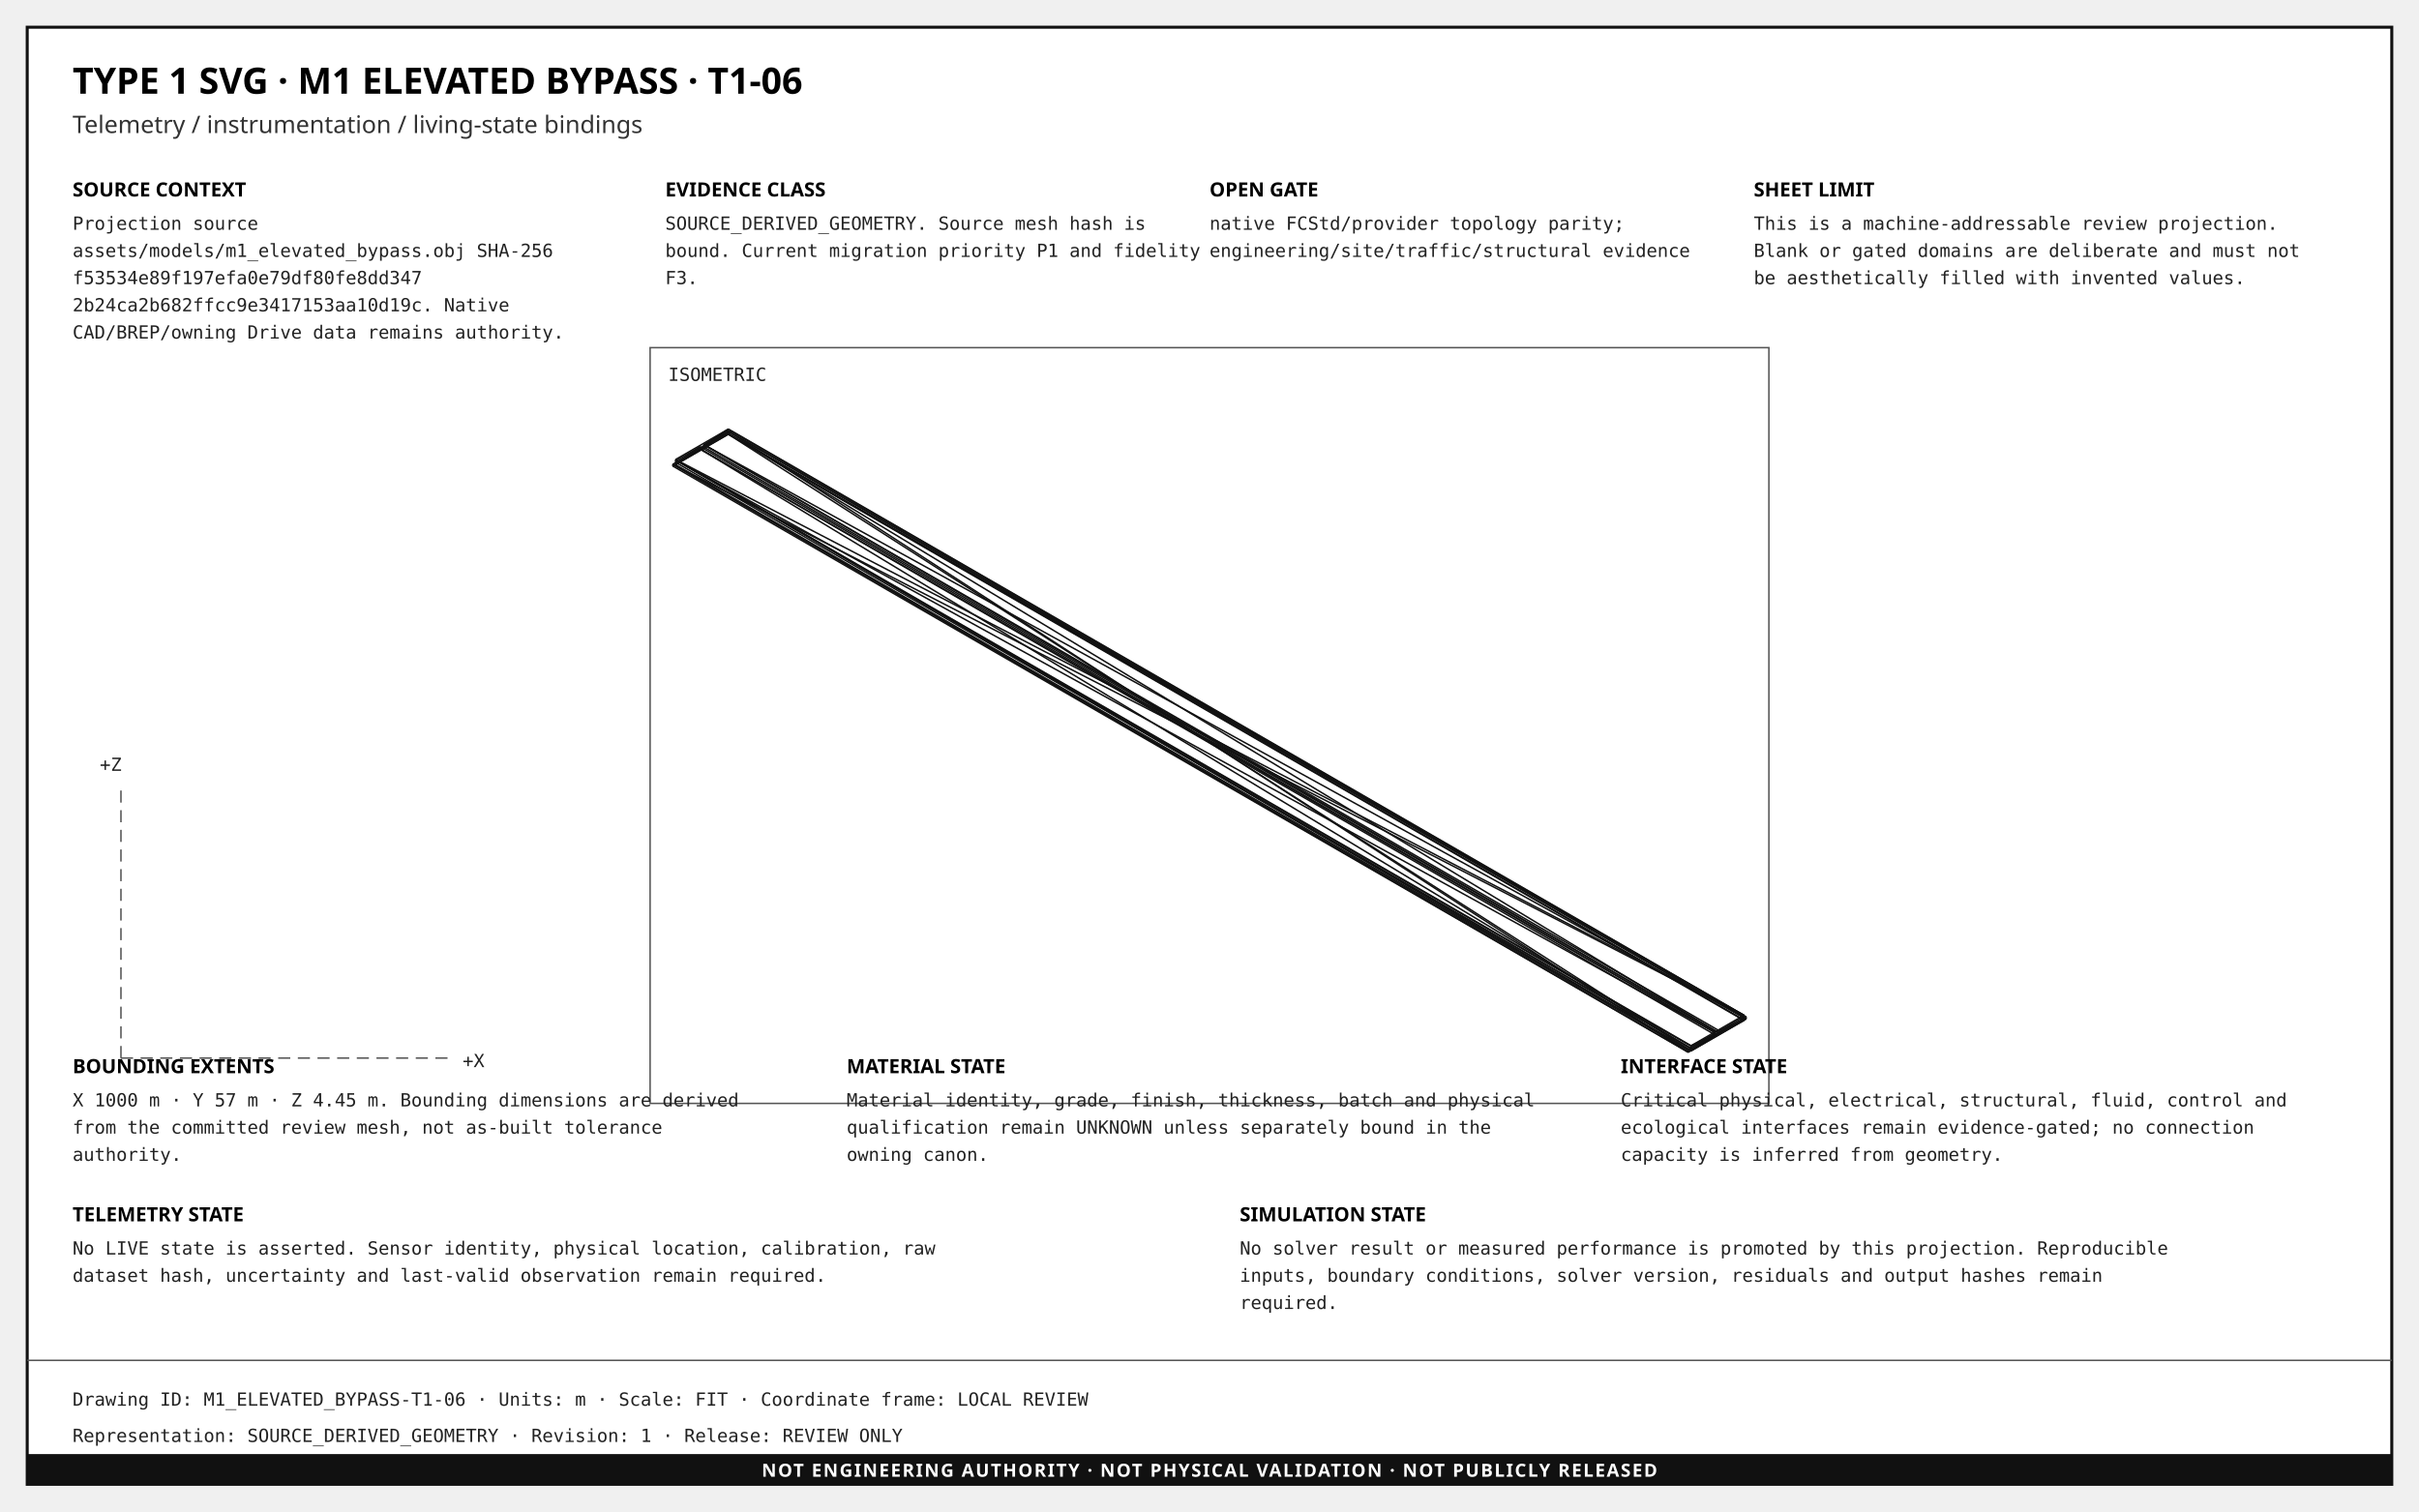
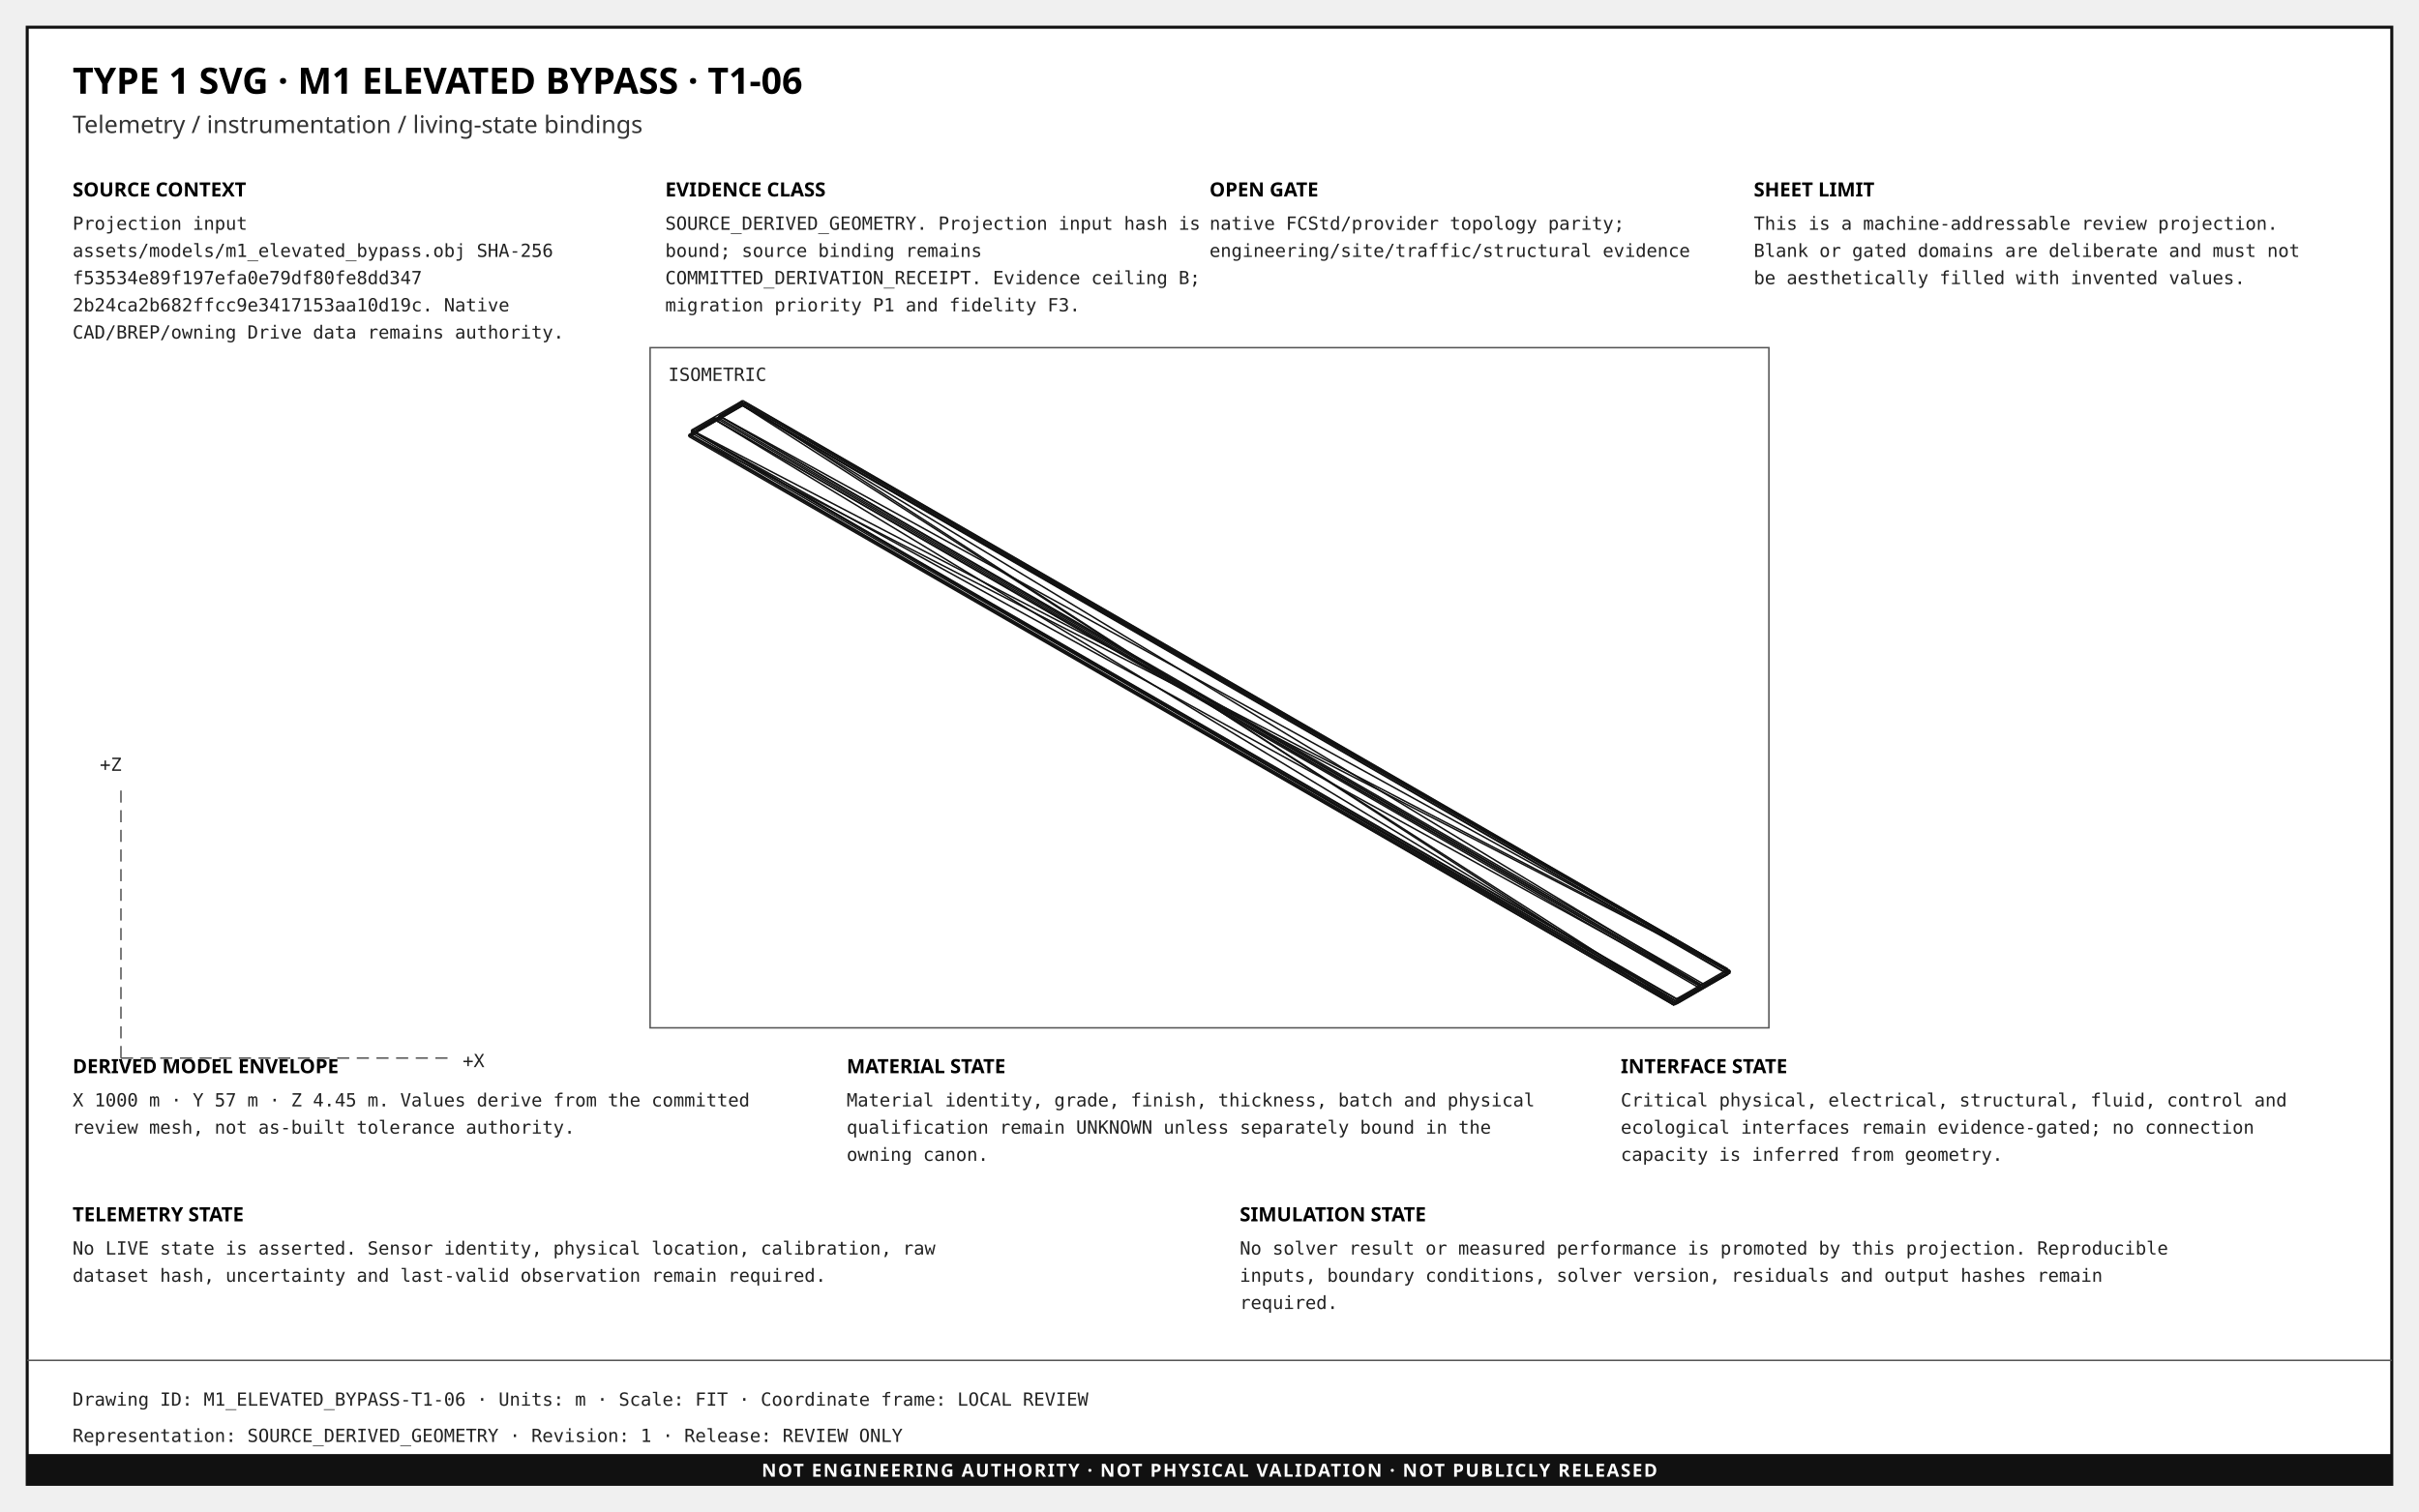
- <svg xmlns="http://www.w3.org/2000/svg" width="100%" height="auto" viewBox="0 0 1600 1000" preserveAspectRatio="xMidYMin meet" data-twin-id="m1_elevated_bypass" data-drawing-id="M1_ELEVATED_BYPASS-T1-06" data-representation-class="SOURCE_DERIVED_GEOMETRY" data-release-state="REVIEW_ONLY_NOT_PUBLICLY_RELEASED">
-   <style>.sheet{fill:#fff;stroke:#111;stroke-width:2}.border,.viewbox{fill:none;stroke:#555;stroke-width:1}.geometry{stroke:#111;stroke-width:1;fill:none;vector-effect:non-scaling-stroke}.datum{stroke:#555;stroke-width:1;stroke-dasharray:8 5}.title{font:700 24px system-ui,sans-serif}.subtitle{font:16px system-ui,sans-serif;fill:#333}.section-title{font:700 13px system-ui,sans-serif}.body,.label{font:12px ui-monospace,monospace;fill:#222}.gate{fill:#111}.gate-text{font:700 12px system-ui,sans-serif;fill:#fff;letter-spacing:1px}</style>
+ <svg xmlns="http://www.w3.org/2000/svg" width="100%" height="auto" viewBox="0 0 1600 1000" preserveAspectRatio="xMidYMin meet" role="img" aria-labelledby="M1_ELEVATED_BYPASS-T1-06-title M1_ELEVATED_BYPASS-T1-06-desc" data-twin-id="m1_elevated_bypass" data-drawing-id="M1_ELEVATED_BYPASS-T1-06" data-representation-class="SOURCE_DERIVED_GEOMETRY" data-package-kind="SOURCE_BOUNDED_REVIEW" data-evidence-ceiling="B" data-source-binding-state="COMMITTED_DERIVATION_RECEIPT" data-dimension-authority="DERIVED_MODEL_ENVELOPE_ONLY" data-type1-complete="false" data-release-eligible="false" data-release-state="REVIEW_ONLY_NOT_PUBLICLY_RELEASED">
+   <style>.sheet{fill:#fff;stroke:#111;stroke-width:2}.border,.viewbox{fill:none;stroke:#555;stroke-width:1}.geometry{stroke:#111;stroke-width:1;fill:none;vector-effect:non-scaling-stroke}.datum{stroke:#555;stroke-width:1;stroke-dasharray:8 5}.title{font:700 24px system-ui,sans-serif}.subtitle{font:16px system-ui,sans-serif;fill:#333}.section-title{font:700 13px system-ui,sans-serif}.body,.label{font:12px ui-monospace,monospace;fill:#222}.proxy-watermark{font:700 12px system-ui,sans-serif;fill:#111;letter-spacing:1.5px}.gate{fill:#111}.gate-text{font:700 12px system-ui,sans-serif;fill:#fff;letter-spacing:1px}</style>
  <g id="L00-SHEET" data-layer="L00-SHEET">
    <rect x="18" y="18" width="1564" height="964" class="sheet" />
    <text x="48" y="62" class="title">TYPE 1 SVG · M1 ELEVATED BYPASS · T1-06</text>
    <text x="48" y="88" class="subtitle">Telemetry / instrumentation / living-state bindings</text>
    <line x1="18" y1="900" x2="1582" y2="900" class="border" />
    <text x="48" y="930" class="body">Drawing ID: M1_ELEVATED_BYPASS-T1-06 · Units: m · Scale: FIT · Coordinate frame: LOCAL REVIEW</text>
    <text x="48" y="954" class="body">Representation: SOURCE_DERIVED_GEOMETRY · Revision: 1 · Release: REVIEW ONLY</text>
  </g>
  <g id="L10-CONTEXT" data-layer="L10-CONTEXT">
    <text x="48" y="130" class="section-title">SOURCE CONTEXT</text>
-     <text x="48" y="152" class="body">Projection source</text>
+     <text x="48" y="152" class="body">Projection input</text>
    <text x="48" y="170" class="body">assets/models/m1_elevated_bypass.obj SHA-256</text>
    <text x="48" y="188" class="body">f53534e89f197efa0e79df80fe8dd347</text>
    <text x="48" y="206" class="body">2b24ca2b682ffcc9e3417153aa10d19c. Native</text>
    <text x="48" y="224" class="body">CAD/BREP/owning Drive data remains authority.</text>
  </g>
  <g id="L20-AUTH-GEOMETRY" data-layer="L20-AUTH-GEOMETRY">

</g>
  <g id="L21-DERIVED-GEOMETRY" data-layer="L21-DERIVED-GEOMETRY">
-     <rect x="430" y="230" width="740" height="500" class="viewbox" />
+     <rect x="430" y="230" width="740" height="450" class="viewbox" />
    <text x="442" y="252" class="label">ISOMETRIC</text>
-     <line id="M1_ELEVATED_BYPASS-T1-06-ISOMETRIC-edge-0000" data-feature-id="EDGE-0000" x1="447.352" y1="306.205" x2="447.352" y2="304.654" class="geometry" />
-     <line id="M1_ELEVATED_BYPASS-T1-06-ISOMETRIC-edge-0001" data-feature-id="EDGE-0001" x1="447.352" y1="306.205" x2="463.137" y2="297.092" class="geometry" />
-     <line id="M1_ELEVATED_BYPASS-T1-06-ISOMETRIC-edge-0002" data-feature-id="EDGE-0002" x1="447.352" y1="306.205" x2="463.137" y2="295.541" class="geometry" />
-     <line id="M1_ELEVATED_BYPASS-T1-06-ISOMETRIC-edge-0003" data-feature-id="EDGE-0003" x1="447.352" y1="304.654" x2="463.137" y2="295.541" class="geometry" />
-     <line id="M1_ELEVATED_BYPASS-T1-06-ISOMETRIC-edge-0004" data-feature-id="EDGE-0004" x1="463.137" y1="297.092" x2="463.137" y2="295.541" class="geometry" />
-     <line id="M1_ELEVATED_BYPASS-T1-06-ISOMETRIC-edge-0005" data-feature-id="EDGE-0005" x1="447.352" y1="306.205" x2="1119.064" y2="694.019" class="geometry" />
-     <line id="M1_ELEVATED_BYPASS-T1-06-ISOMETRIC-edge-0006" data-feature-id="EDGE-0006" x1="447.352" y1="304.654" x2="1119.064" y2="694.019" class="geometry" />
-     <line id="M1_ELEVATED_BYPASS-T1-06-ISOMETRIC-edge-0007" data-feature-id="EDGE-0007" x1="463.137" y1="297.092" x2="1119.064" y2="694.019" class="geometry" />
-     <line id="M1_ELEVATED_BYPASS-T1-06-ISOMETRIC-edge-0008" data-feature-id="EDGE-0008" x1="447.352" y1="304.654" x2="1119.064" y2="692.467" class="geometry" />
-     <line id="M1_ELEVATED_BYPASS-T1-06-ISOMETRIC-edge-0009" data-feature-id="EDGE-0009" x1="1119.064" y1="694.019" x2="1119.064" y2="692.467" class="geometry" />
-     <line id="M1_ELEVATED_BYPASS-T1-06-ISOMETRIC-edge-0010" data-feature-id="EDGE-0010" x1="463.137" y1="297.092" x2="1134.849" y2="684.905" class="geometry" />
-     <line id="M1_ELEVATED_BYPASS-T1-06-ISOMETRIC-edge-0011" data-feature-id="EDGE-0011" x1="1119.064" y1="694.019" x2="1134.849" y2="684.905" class="geometry" />
-     <line id="M1_ELEVATED_BYPASS-T1-06-ISOMETRIC-edge-0012" data-feature-id="EDGE-0012" x1="1119.064" y1="692.467" x2="1134.849" y2="684.905" class="geometry" />
-     <line id="M1_ELEVATED_BYPASS-T1-06-ISOMETRIC-edge-0013" data-feature-id="EDGE-0013" x1="447.352" y1="304.654" x2="1134.849" y2="683.354" class="geometry" />
-     <line id="M1_ELEVATED_BYPASS-T1-06-ISOMETRIC-edge-0014" data-feature-id="EDGE-0014" x1="463.137" y1="297.092" x2="1134.849" y2="683.354" class="geometry" />
-     <line id="M1_ELEVATED_BYPASS-T1-06-ISOMETRIC-edge-0015" data-feature-id="EDGE-0015" x1="463.137" y1="295.541" x2="1134.849" y2="683.354" class="geometry" />
-     <line id="M1_ELEVATED_BYPASS-T1-06-ISOMETRIC-edge-0016" data-feature-id="EDGE-0016" x1="1119.064" y1="692.467" x2="1134.849" y2="683.354" class="geometry" />
-     <line id="M1_ELEVATED_BYPASS-T1-06-ISOMETRIC-edge-0017" data-feature-id="EDGE-0017" x1="1134.849" y1="684.905" x2="1134.849" y2="683.354" class="geometry" />
-     <line id="M1_ELEVATED_BYPASS-T1-06-ISOMETRIC-edge-0018" data-feature-id="EDGE-0018" x1="465.488" y1="295.734" x2="465.488" y2="294.183" class="geometry" />
-     <line id="M1_ELEVATED_BYPASS-T1-06-ISOMETRIC-edge-0019" data-feature-id="EDGE-0019" x1="465.488" y1="295.734" x2="481.273" y2="286.621" class="geometry" />
-     <line id="M1_ELEVATED_BYPASS-T1-06-ISOMETRIC-edge-0020" data-feature-id="EDGE-0020" x1="465.488" y1="295.734" x2="481.273" y2="285.070" class="geometry" />
-     <line id="M1_ELEVATED_BYPASS-T1-06-ISOMETRIC-edge-0021" data-feature-id="EDGE-0021" x1="465.488" y1="294.183" x2="481.273" y2="285.070" class="geometry" />
-     <line id="M1_ELEVATED_BYPASS-T1-06-ISOMETRIC-edge-0022" data-feature-id="EDGE-0022" x1="481.273" y1="286.621" x2="481.273" y2="285.070" class="geometry" />
-     <line id="M1_ELEVATED_BYPASS-T1-06-ISOMETRIC-edge-0023" data-feature-id="EDGE-0023" x1="465.488" y1="295.734" x2="1137.200" y2="683.548" class="geometry" />
-     <line id="M1_ELEVATED_BYPASS-T1-06-ISOMETRIC-edge-0024" data-feature-id="EDGE-0024" x1="465.488" y1="294.183" x2="1137.200" y2="683.548" class="geometry" />
-     <line id="M1_ELEVATED_BYPASS-T1-06-ISOMETRIC-edge-0025" data-feature-id="EDGE-0025" x1="481.273" y1="286.621" x2="1137.200" y2="683.548" class="geometry" />
-     <line id="M1_ELEVATED_BYPASS-T1-06-ISOMETRIC-edge-0026" data-feature-id="EDGE-0026" x1="465.488" y1="294.183" x2="1137.200" y2="681.996" class="geometry" />
-     <line id="M1_ELEVATED_BYPASS-T1-06-ISOMETRIC-edge-0027" data-feature-id="EDGE-0027" x1="1137.200" y1="683.548" x2="1137.200" y2="681.996" class="geometry" />
-     <line id="M1_ELEVATED_BYPASS-T1-06-ISOMETRIC-edge-0028" data-feature-id="EDGE-0028" x1="481.273" y1="286.621" x2="1152.986" y2="674.434" class="geometry" />
-     <line id="M1_ELEVATED_BYPASS-T1-06-ISOMETRIC-edge-0029" data-feature-id="EDGE-0029" x1="1137.200" y1="683.548" x2="1152.986" y2="674.434" class="geometry" />
-     <line id="M1_ELEVATED_BYPASS-T1-06-ISOMETRIC-edge-0030" data-feature-id="EDGE-0030" x1="1137.200" y1="681.996" x2="1152.986" y2="674.434" class="geometry" />
-     <line id="M1_ELEVATED_BYPASS-T1-06-ISOMETRIC-edge-0031" data-feature-id="EDGE-0031" x1="465.488" y1="294.183" x2="1152.986" y2="672.883" class="geometry" />
-     <line id="M1_ELEVATED_BYPASS-T1-06-ISOMETRIC-edge-0032" data-feature-id="EDGE-0032" x1="481.273" y1="286.621" x2="1152.986" y2="672.883" class="geometry" />
-     <line id="M1_ELEVATED_BYPASS-T1-06-ISOMETRIC-edge-0033" data-feature-id="EDGE-0033" x1="481.273" y1="285.070" x2="1152.986" y2="672.883" class="geometry" />
-     <line id="M1_ELEVATED_BYPASS-T1-06-ISOMETRIC-edge-0034" data-feature-id="EDGE-0034" x1="1137.200" y1="681.996" x2="1152.986" y2="672.883" class="geometry" />
-     <line id="M1_ELEVATED_BYPASS-T1-06-ISOMETRIC-edge-0035" data-feature-id="EDGE-0035" x1="1152.986" y1="674.434" x2="1152.986" y2="672.883" class="geometry" />
-     <line id="M1_ELEVATED_BYPASS-T1-06-ISOMETRIC-edge-0036" data-feature-id="EDGE-0036" x1="445.000" y1="308.339" x2="445.000" y2="307.175" class="geometry" />
-     <line id="M1_ELEVATED_BYPASS-T1-06-ISOMETRIC-edge-0037" data-feature-id="EDGE-0037" x1="445.000" y1="308.339" x2="483.288" y2="286.233" class="geometry" />
-     <line id="M1_ELEVATED_BYPASS-T1-06-ISOMETRIC-edge-0038" data-feature-id="EDGE-0038" x1="445.000" y1="308.339" x2="483.288" y2="285.070" class="geometry" />
-     <line id="M1_ELEVATED_BYPASS-T1-06-ISOMETRIC-edge-0039" data-feature-id="EDGE-0039" x1="445.000" y1="307.175" x2="483.288" y2="285.070" class="geometry" />
-     <line id="M1_ELEVATED_BYPASS-T1-06-ISOMETRIC-edge-0040" data-feature-id="EDGE-0040" x1="483.288" y1="286.233" x2="483.288" y2="285.070" class="geometry" />
-     <line id="M1_ELEVATED_BYPASS-T1-06-ISOMETRIC-edge-0041" data-feature-id="EDGE-0041" x1="445.000" y1="308.339" x2="1116.712" y2="696.152" class="geometry" />
-     <line id="M1_ELEVATED_BYPASS-T1-06-ISOMETRIC-edge-0042" data-feature-id="EDGE-0042" x1="445.000" y1="307.175" x2="1116.712" y2="696.152" class="geometry" />
-     <line id="M1_ELEVATED_BYPASS-T1-06-ISOMETRIC-edge-0043" data-feature-id="EDGE-0043" x1="483.288" y1="286.233" x2="1116.712" y2="696.152" class="geometry" />
-     <line id="M1_ELEVATED_BYPASS-T1-06-ISOMETRIC-edge-0044" data-feature-id="EDGE-0044" x1="445.000" y1="307.175" x2="1116.712" y2="694.989" class="geometry" />
-     <line id="M1_ELEVATED_BYPASS-T1-06-ISOMETRIC-edge-0045" data-feature-id="EDGE-0045" x1="1116.712" y1="696.152" x2="1116.712" y2="694.989" class="geometry" />
-     <line id="M1_ELEVATED_BYPASS-T1-06-ISOMETRIC-edge-0046" data-feature-id="EDGE-0046" x1="483.288" y1="286.233" x2="1155.000" y2="674.047" class="geometry" />
-     <line id="M1_ELEVATED_BYPASS-T1-06-ISOMETRIC-edge-0047" data-feature-id="EDGE-0047" x1="1116.712" y1="696.152" x2="1155.000" y2="674.047" class="geometry" />
-     <line id="M1_ELEVATED_BYPASS-T1-06-ISOMETRIC-edge-0048" data-feature-id="EDGE-0048" x1="1116.712" y1="694.989" x2="1155.000" y2="674.047" class="geometry" />
-     <line id="M1_ELEVATED_BYPASS-T1-06-ISOMETRIC-edge-0049" data-feature-id="EDGE-0049" x1="445.000" y1="307.175" x2="1155.000" y2="672.883" class="geometry" />
-     <line id="M1_ELEVATED_BYPASS-T1-06-ISOMETRIC-edge-0050" data-feature-id="EDGE-0050" x1="483.288" y1="286.233" x2="1155.000" y2="672.883" class="geometry" />
-     <line id="M1_ELEVATED_BYPASS-T1-06-ISOMETRIC-edge-0051" data-feature-id="EDGE-0051" x1="483.288" y1="285.070" x2="1155.000" y2="672.883" class="geometry" />
-     <line id="M1_ELEVATED_BYPASS-T1-06-ISOMETRIC-edge-0052" data-feature-id="EDGE-0052" x1="1116.712" y1="694.989" x2="1155.000" y2="672.883" class="geometry" />
-     <line id="M1_ELEVATED_BYPASS-T1-06-ISOMETRIC-edge-0053" data-feature-id="EDGE-0053" x1="1155.000" y1="674.047" x2="1155.000" y2="672.883" class="geometry" />
-     <line id="M1_ELEVATED_BYPASS-T1-06-ISOMETRIC-edge-0054" data-feature-id="EDGE-0054" x1="446.848" y1="307.466" x2="446.848" y2="304.014" class="geometry" />
-     <line id="M1_ELEVATED_BYPASS-T1-06-ISOMETRIC-edge-0055" data-feature-id="EDGE-0055" x1="446.848" y1="307.466" x2="481.777" y2="287.299" class="geometry" />
-     <line id="M1_ELEVATED_BYPASS-T1-06-ISOMETRIC-edge-0056" data-feature-id="EDGE-0056" x1="446.848" y1="307.466" x2="481.777" y2="283.848" class="geometry" />
-     <line id="M1_ELEVATED_BYPASS-T1-06-ISOMETRIC-edge-0057" data-feature-id="EDGE-0057" x1="446.848" y1="304.014" x2="481.777" y2="283.848" class="geometry" />
-     <line id="M1_ELEVATED_BYPASS-T1-06-ISOMETRIC-edge-0058" data-feature-id="EDGE-0058" x1="481.777" y1="287.299" x2="481.777" y2="283.848" class="geometry" />
-     <line id="M1_ELEVATED_BYPASS-T1-06-ISOMETRIC-edge-0059" data-feature-id="EDGE-0059" x1="446.848" y1="307.466" x2="1118.560" y2="695.279" class="geometry" />
-     <line id="M1_ELEVATED_BYPASS-T1-06-ISOMETRIC-edge-0060" data-feature-id="EDGE-0060" x1="446.848" y1="304.014" x2="1118.560" y2="695.279" class="geometry" />
-     <line id="M1_ELEVATED_BYPASS-T1-06-ISOMETRIC-edge-0061" data-feature-id="EDGE-0061" x1="481.777" y1="287.299" x2="1118.560" y2="695.279" class="geometry" />
-     <line id="M1_ELEVATED_BYPASS-T1-06-ISOMETRIC-edge-0062" data-feature-id="EDGE-0062" x1="446.848" y1="304.014" x2="1118.560" y2="691.828" class="geometry" />
-     <line id="M1_ELEVATED_BYPASS-T1-06-ISOMETRIC-edge-0063" data-feature-id="EDGE-0063" x1="1118.560" y1="695.279" x2="1118.560" y2="691.828" class="geometry" />
-     <line id="M1_ELEVATED_BYPASS-T1-06-ISOMETRIC-edge-0064" data-feature-id="EDGE-0064" x1="481.777" y1="287.299" x2="1153.489" y2="675.113" class="geometry" />
-     <line id="M1_ELEVATED_BYPASS-T1-06-ISOMETRIC-edge-0065" data-feature-id="EDGE-0065" x1="1118.560" y1="695.279" x2="1153.489" y2="675.113" class="geometry" />
-     <line id="M1_ELEVATED_BYPASS-T1-06-ISOMETRIC-edge-0066" data-feature-id="EDGE-0066" x1="1118.560" y1="691.828" x2="1153.489" y2="675.113" class="geometry" />
-     <line id="M1_ELEVATED_BYPASS-T1-06-ISOMETRIC-edge-0067" data-feature-id="EDGE-0067" x1="446.848" y1="304.014" x2="1153.489" y2="671.661" class="geometry" />
-     <line id="M1_ELEVATED_BYPASS-T1-06-ISOMETRIC-edge-0068" data-feature-id="EDGE-0068" x1="481.777" y1="287.299" x2="1153.489" y2="671.661" class="geometry" />
-     <line id="M1_ELEVATED_BYPASS-T1-06-ISOMETRIC-edge-0069" data-feature-id="EDGE-0069" x1="481.777" y1="283.848" x2="1153.489" y2="671.661" class="geometry" />
-     <line id="M1_ELEVATED_BYPASS-T1-06-ISOMETRIC-edge-0070" data-feature-id="EDGE-0070" x1="1118.560" y1="691.828" x2="1153.489" y2="671.661" class="geometry" />
-     <line id="M1_ELEVATED_BYPASS-T1-06-ISOMETRIC-edge-0071" data-feature-id="EDGE-0071" x1="1153.489" y1="675.113" x2="1153.489" y2="671.661" class="geometry" />
+     <line id="M1_ELEVATED_BYPASS-T1-06-ISOMETRIC-edge-0000" data-feature-id="EDGE-0000" x1="457.876" y1="286.690" x2="457.876" y2="285.185" class="geometry" />
+     <line id="M1_ELEVATED_BYPASS-T1-06-ISOMETRIC-edge-0001" data-feature-id="EDGE-0001" x1="457.876" y1="286.690" x2="473.190" y2="277.849" class="geometry" />
+     <line id="M1_ELEVATED_BYPASS-T1-06-ISOMETRIC-edge-0002" data-feature-id="EDGE-0002" x1="457.876" y1="286.690" x2="473.190" y2="276.344" class="geometry" />
+     <line id="M1_ELEVATED_BYPASS-T1-06-ISOMETRIC-edge-0003" data-feature-id="EDGE-0003" x1="457.876" y1="285.185" x2="473.190" y2="276.344" class="geometry" />
+     <line id="M1_ELEVATED_BYPASS-T1-06-ISOMETRIC-edge-0004" data-feature-id="EDGE-0004" x1="473.190" y1="277.849" x2="473.190" y2="276.344" class="geometry" />
+     <line id="M1_ELEVATED_BYPASS-T1-06-ISOMETRIC-edge-0005" data-feature-id="EDGE-0005" x1="457.876" y1="286.690" x2="1109.542" y2="662.930" class="geometry" />
+     <line id="M1_ELEVATED_BYPASS-T1-06-ISOMETRIC-edge-0006" data-feature-id="EDGE-0006" x1="457.876" y1="285.185" x2="1109.542" y2="662.930" class="geometry" />
+     <line id="M1_ELEVATED_BYPASS-T1-06-ISOMETRIC-edge-0007" data-feature-id="EDGE-0007" x1="473.190" y1="277.849" x2="1109.542" y2="662.930" class="geometry" />
+     <line id="M1_ELEVATED_BYPASS-T1-06-ISOMETRIC-edge-0008" data-feature-id="EDGE-0008" x1="457.876" y1="285.185" x2="1109.542" y2="661.425" class="geometry" />
+     <line id="M1_ELEVATED_BYPASS-T1-06-ISOMETRIC-edge-0009" data-feature-id="EDGE-0009" x1="1109.542" y1="662.930" x2="1109.542" y2="661.425" class="geometry" />
+     <line id="M1_ELEVATED_BYPASS-T1-06-ISOMETRIC-edge-0010" data-feature-id="EDGE-0010" x1="473.190" y1="277.849" x2="1124.857" y2="654.089" class="geometry" />
+     <line id="M1_ELEVATED_BYPASS-T1-06-ISOMETRIC-edge-0011" data-feature-id="EDGE-0011" x1="1109.542" y1="662.930" x2="1124.857" y2="654.089" class="geometry" />
+     <line id="M1_ELEVATED_BYPASS-T1-06-ISOMETRIC-edge-0012" data-feature-id="EDGE-0012" x1="1109.542" y1="661.425" x2="1124.857" y2="654.089" class="geometry" />
+     <line id="M1_ELEVATED_BYPASS-T1-06-ISOMETRIC-edge-0013" data-feature-id="EDGE-0013" x1="457.876" y1="285.185" x2="1124.857" y2="652.584" class="geometry" />
+     <line id="M1_ELEVATED_BYPASS-T1-06-ISOMETRIC-edge-0014" data-feature-id="EDGE-0014" x1="473.190" y1="277.849" x2="1124.857" y2="652.584" class="geometry" />
+     <line id="M1_ELEVATED_BYPASS-T1-06-ISOMETRIC-edge-0015" data-feature-id="EDGE-0015" x1="473.190" y1="276.344" x2="1124.857" y2="652.584" class="geometry" />
+     <line id="M1_ELEVATED_BYPASS-T1-06-ISOMETRIC-edge-0016" data-feature-id="EDGE-0016" x1="1109.542" y1="661.425" x2="1124.857" y2="652.584" class="geometry" />
+     <line id="M1_ELEVATED_BYPASS-T1-06-ISOMETRIC-edge-0017" data-feature-id="EDGE-0017" x1="1124.857" y1="654.089" x2="1124.857" y2="652.584" class="geometry" />
+     <line id="M1_ELEVATED_BYPASS-T1-06-ISOMETRIC-edge-0018" data-feature-id="EDGE-0018" x1="475.471" y1="276.532" x2="475.471" y2="275.027" class="geometry" />
+     <line id="M1_ELEVATED_BYPASS-T1-06-ISOMETRIC-edge-0019" data-feature-id="EDGE-0019" x1="475.471" y1="276.532" x2="490.785" y2="267.690" class="geometry" />
+     <line id="M1_ELEVATED_BYPASS-T1-06-ISOMETRIC-edge-0020" data-feature-id="EDGE-0020" x1="475.471" y1="276.532" x2="490.785" y2="266.185" class="geometry" />
+     <line id="M1_ELEVATED_BYPASS-T1-06-ISOMETRIC-edge-0021" data-feature-id="EDGE-0021" x1="475.471" y1="275.027" x2="490.785" y2="266.185" class="geometry" />
+     <line id="M1_ELEVATED_BYPASS-T1-06-ISOMETRIC-edge-0022" data-feature-id="EDGE-0022" x1="490.785" y1="267.690" x2="490.785" y2="266.185" class="geometry" />
+     <line id="M1_ELEVATED_BYPASS-T1-06-ISOMETRIC-edge-0023" data-feature-id="EDGE-0023" x1="475.471" y1="276.532" x2="1127.137" y2="652.772" class="geometry" />
+     <line id="M1_ELEVATED_BYPASS-T1-06-ISOMETRIC-edge-0024" data-feature-id="EDGE-0024" x1="475.471" y1="275.027" x2="1127.137" y2="652.772" class="geometry" />
+     <line id="M1_ELEVATED_BYPASS-T1-06-ISOMETRIC-edge-0025" data-feature-id="EDGE-0025" x1="490.785" y1="267.690" x2="1127.137" y2="652.772" class="geometry" />
+     <line id="M1_ELEVATED_BYPASS-T1-06-ISOMETRIC-edge-0026" data-feature-id="EDGE-0026" x1="475.471" y1="275.027" x2="1127.137" y2="651.267" class="geometry" />
+     <line id="M1_ELEVATED_BYPASS-T1-06-ISOMETRIC-edge-0027" data-feature-id="EDGE-0027" x1="1127.137" y1="652.772" x2="1127.137" y2="651.267" class="geometry" />
+     <line id="M1_ELEVATED_BYPASS-T1-06-ISOMETRIC-edge-0028" data-feature-id="EDGE-0028" x1="490.785" y1="267.690" x2="1142.452" y2="643.930" class="geometry" />
+     <line id="M1_ELEVATED_BYPASS-T1-06-ISOMETRIC-edge-0029" data-feature-id="EDGE-0029" x1="1127.137" y1="652.772" x2="1142.452" y2="643.930" class="geometry" />
+     <line id="M1_ELEVATED_BYPASS-T1-06-ISOMETRIC-edge-0030" data-feature-id="EDGE-0030" x1="1127.137" y1="651.267" x2="1142.452" y2="643.930" class="geometry" />
+     <line id="M1_ELEVATED_BYPASS-T1-06-ISOMETRIC-edge-0031" data-feature-id="EDGE-0031" x1="475.471" y1="275.027" x2="1142.452" y2="642.425" class="geometry" />
+     <line id="M1_ELEVATED_BYPASS-T1-06-ISOMETRIC-edge-0032" data-feature-id="EDGE-0032" x1="490.785" y1="267.690" x2="1142.452" y2="642.425" class="geometry" />
+     <line id="M1_ELEVATED_BYPASS-T1-06-ISOMETRIC-edge-0033" data-feature-id="EDGE-0033" x1="490.785" y1="266.185" x2="1142.452" y2="642.425" class="geometry" />
+     <line id="M1_ELEVATED_BYPASS-T1-06-ISOMETRIC-edge-0034" data-feature-id="EDGE-0034" x1="1127.137" y1="651.267" x2="1142.452" y2="642.425" class="geometry" />
+     <line id="M1_ELEVATED_BYPASS-T1-06-ISOMETRIC-edge-0035" data-feature-id="EDGE-0035" x1="1142.452" y1="643.930" x2="1142.452" y2="642.425" class="geometry" />
+     <line id="M1_ELEVATED_BYPASS-T1-06-ISOMETRIC-edge-0036" data-feature-id="EDGE-0036" x1="455.594" y1="288.760" x2="455.594" y2="287.631" class="geometry" />
+     <line id="M1_ELEVATED_BYPASS-T1-06-ISOMETRIC-edge-0037" data-feature-id="EDGE-0037" x1="455.594" y1="288.760" x2="492.739" y2="267.314" class="geometry" />
+     <line id="M1_ELEVATED_BYPASS-T1-06-ISOMETRIC-edge-0038" data-feature-id="EDGE-0038" x1="455.594" y1="288.760" x2="492.739" y2="266.186" class="geometry" />
+     <line id="M1_ELEVATED_BYPASS-T1-06-ISOMETRIC-edge-0039" data-feature-id="EDGE-0039" x1="455.594" y1="287.631" x2="492.739" y2="266.186" class="geometry" />
+     <line id="M1_ELEVATED_BYPASS-T1-06-ISOMETRIC-edge-0040" data-feature-id="EDGE-0040" x1="492.739" y1="267.314" x2="492.739" y2="266.186" class="geometry" />
+     <line id="M1_ELEVATED_BYPASS-T1-06-ISOMETRIC-edge-0041" data-feature-id="EDGE-0041" x1="455.594" y1="288.760" x2="1107.261" y2="665.000" class="geometry" />
+     <line id="M1_ELEVATED_BYPASS-T1-06-ISOMETRIC-edge-0042" data-feature-id="EDGE-0042" x1="455.594" y1="287.631" x2="1107.261" y2="665.000" class="geometry" />
+     <line id="M1_ELEVATED_BYPASS-T1-06-ISOMETRIC-edge-0043" data-feature-id="EDGE-0043" x1="492.739" y1="267.314" x2="1107.261" y2="665.000" class="geometry" />
+     <line id="M1_ELEVATED_BYPASS-T1-06-ISOMETRIC-edge-0044" data-feature-id="EDGE-0044" x1="455.594" y1="287.631" x2="1107.261" y2="663.871" class="geometry" />
+     <line id="M1_ELEVATED_BYPASS-T1-06-ISOMETRIC-edge-0045" data-feature-id="EDGE-0045" x1="1107.261" y1="665.000" x2="1107.261" y2="663.871" class="geometry" />
+     <line id="M1_ELEVATED_BYPASS-T1-06-ISOMETRIC-edge-0046" data-feature-id="EDGE-0046" x1="492.739" y1="267.314" x2="1144.406" y2="643.554" class="geometry" />
+     <line id="M1_ELEVATED_BYPASS-T1-06-ISOMETRIC-edge-0047" data-feature-id="EDGE-0047" x1="1107.261" y1="665.000" x2="1144.406" y2="643.554" class="geometry" />
+     <line id="M1_ELEVATED_BYPASS-T1-06-ISOMETRIC-edge-0048" data-feature-id="EDGE-0048" x1="1107.261" y1="663.871" x2="1144.406" y2="643.554" class="geometry" />
+     <line id="M1_ELEVATED_BYPASS-T1-06-ISOMETRIC-edge-0049" data-feature-id="EDGE-0049" x1="455.594" y1="287.631" x2="1144.406" y2="642.426" class="geometry" />
+     <line id="M1_ELEVATED_BYPASS-T1-06-ISOMETRIC-edge-0050" data-feature-id="EDGE-0050" x1="492.739" y1="267.314" x2="1144.406" y2="642.426" class="geometry" />
+     <line id="M1_ELEVATED_BYPASS-T1-06-ISOMETRIC-edge-0051" data-feature-id="EDGE-0051" x1="492.739" y1="266.186" x2="1144.406" y2="642.426" class="geometry" />
+     <line id="M1_ELEVATED_BYPASS-T1-06-ISOMETRIC-edge-0052" data-feature-id="EDGE-0052" x1="1107.261" y1="663.871" x2="1144.406" y2="642.426" class="geometry" />
+     <line id="M1_ELEVATED_BYPASS-T1-06-ISOMETRIC-edge-0053" data-feature-id="EDGE-0053" x1="1144.406" y1="643.554" x2="1144.406" y2="642.426" class="geometry" />
+     <line id="M1_ELEVATED_BYPASS-T1-06-ISOMETRIC-edge-0054" data-feature-id="EDGE-0054" x1="457.387" y1="287.913" x2="457.387" y2="284.564" class="geometry" />
+     <line id="M1_ELEVATED_BYPASS-T1-06-ISOMETRIC-edge-0055" data-feature-id="EDGE-0055" x1="457.387" y1="287.913" x2="491.273" y2="268.349" class="geometry" />
+     <line id="M1_ELEVATED_BYPASS-T1-06-ISOMETRIC-edge-0056" data-feature-id="EDGE-0056" x1="457.387" y1="287.913" x2="491.273" y2="265.000" class="geometry" />
+     <line id="M1_ELEVATED_BYPASS-T1-06-ISOMETRIC-edge-0057" data-feature-id="EDGE-0057" x1="457.387" y1="284.564" x2="491.273" y2="265.000" class="geometry" />
+     <line id="M1_ELEVATED_BYPASS-T1-06-ISOMETRIC-edge-0058" data-feature-id="EDGE-0058" x1="491.273" y1="268.349" x2="491.273" y2="265.000" class="geometry" />
+     <line id="M1_ELEVATED_BYPASS-T1-06-ISOMETRIC-edge-0059" data-feature-id="EDGE-0059" x1="457.387" y1="287.913" x2="1109.054" y2="664.153" class="geometry" />
+     <line id="M1_ELEVATED_BYPASS-T1-06-ISOMETRIC-edge-0060" data-feature-id="EDGE-0060" x1="457.387" y1="284.564" x2="1109.054" y2="664.153" class="geometry" />
+     <line id="M1_ELEVATED_BYPASS-T1-06-ISOMETRIC-edge-0061" data-feature-id="EDGE-0061" x1="491.273" y1="268.349" x2="1109.054" y2="664.153" class="geometry" />
+     <line id="M1_ELEVATED_BYPASS-T1-06-ISOMETRIC-edge-0062" data-feature-id="EDGE-0062" x1="457.387" y1="284.564" x2="1109.054" y2="660.805" class="geometry" />
+     <line id="M1_ELEVATED_BYPASS-T1-06-ISOMETRIC-edge-0063" data-feature-id="EDGE-0063" x1="1109.054" y1="664.153" x2="1109.054" y2="660.805" class="geometry" />
+     <line id="M1_ELEVATED_BYPASS-T1-06-ISOMETRIC-edge-0064" data-feature-id="EDGE-0064" x1="491.273" y1="268.349" x2="1142.940" y2="644.589" class="geometry" />
+     <line id="M1_ELEVATED_BYPASS-T1-06-ISOMETRIC-edge-0065" data-feature-id="EDGE-0065" x1="1109.054" y1="664.153" x2="1142.940" y2="644.589" class="geometry" />
+     <line id="M1_ELEVATED_BYPASS-T1-06-ISOMETRIC-edge-0066" data-feature-id="EDGE-0066" x1="1109.054" y1="660.805" x2="1142.940" y2="644.589" class="geometry" />
+     <line id="M1_ELEVATED_BYPASS-T1-06-ISOMETRIC-edge-0067" data-feature-id="EDGE-0067" x1="457.387" y1="284.564" x2="1142.940" y2="641.240" class="geometry" />
+     <line id="M1_ELEVATED_BYPASS-T1-06-ISOMETRIC-edge-0068" data-feature-id="EDGE-0068" x1="491.273" y1="268.349" x2="1142.940" y2="641.240" class="geometry" />
+     <line id="M1_ELEVATED_BYPASS-T1-06-ISOMETRIC-edge-0069" data-feature-id="EDGE-0069" x1="491.273" y1="265.000" x2="1142.940" y2="641.240" class="geometry" />
+     <line id="M1_ELEVATED_BYPASS-T1-06-ISOMETRIC-edge-0070" data-feature-id="EDGE-0070" x1="1109.054" y1="660.805" x2="1142.940" y2="641.240" class="geometry" />
+     <line id="M1_ELEVATED_BYPASS-T1-06-ISOMETRIC-edge-0071" data-feature-id="EDGE-0071" x1="1142.940" y1="644.589" x2="1142.940" y2="641.240" class="geometry" />
  </g>
  <g id="L22-PROVISIONAL-GEOMETRY" data-layer="L22-PROVISIONAL-GEOMETRY">

</g>
  <g id="L30-HIDDEN" data-layer="L30-HIDDEN">

</g>
  <g id="L31-CENTRE-DATUM" data-layer="L31-CENTRE-DATUM">
    <line id="DATUM-X" x1="80" y1="700" x2="300" y2="700" class="datum" />
    <line id="DATUM-Z" x1="80" y1="700" x2="80" y2="520" class="datum" />
    <text x="306" y="706" class="label">+X</text>
    <text x="66" y="510" class="label">+Z</text>
  </g>
  <g id="L40-SECTIONS" data-layer="L40-SECTIONS">

</g>
  <g id="L50-DIMENSIONS" data-layer="L50-DIMENSIONS">
-     <text x="48" y="710" class="section-title">BOUNDING EXTENTS</text>
-     <text x="48" y="732" class="body">X 1000 m · Y 57 m · Z 4.45 m. Bounding dimensions are derived</text>
-     <text x="48" y="750" class="body">from the committed review mesh, not as-built tolerance</text>
-     <text x="48" y="768" class="body">authority.</text>
+     <text x="48" y="710" class="section-title">DERIVED MODEL ENVELOPE</text>
+     <text x="48" y="732" class="body">X 1000 m · Y 57 m · Z 4.45 m. Values derive from the committed</text>
+     <text x="48" y="750" class="body">review mesh, not as-built tolerance authority.</text>
  </g>
  <g id="L60-MATERIALS" data-layer="L60-MATERIALS">
    <text x="560" y="710" class="section-title">MATERIAL STATE</text>
    <text x="560" y="732" class="body">Material identity, grade, finish, thickness, batch and physical</text>
    <text x="560" y="750" class="body">qualification remain UNKNOWN unless separately bound in the</text>
    <text x="560" y="768" class="body">owning canon.</text>
  </g>
  <g id="L70-INTERFACES" data-layer="L70-INTERFACES">
    <text x="1072" y="710" class="section-title">INTERFACE STATE</text>
    <text x="1072" y="732" class="body">Critical physical, electrical, structural, fluid, control and</text>
    <text x="1072" y="750" class="body">ecological interfaces remain evidence-gated; no connection</text>
    <text x="1072" y="768" class="body">capacity is inferred from geometry.</text>
  </g>
  <g id="L75-SENSORS" data-layer="L75-SENSORS">
    <text x="48" y="808" class="section-title">TELEMETRY STATE</text>
    <text x="48" y="830" class="body">No LIVE state is asserted. Sensor identity, physical location, calibration, raw</text>
    <text x="48" y="848" class="body">dataset hash, uncertainty and last-valid observation remain required.</text>
  </g>
  <g id="L80-SIMULATION" data-layer="L80-SIMULATION">
    <text x="820" y="808" class="section-title">SIMULATION STATE</text>
    <text x="820" y="830" class="body">No solver result or measured performance is promoted by this projection. Reproducible</text>
    <text x="820" y="848" class="body">inputs, boundary conditions, solver version, residuals and output hashes remain</text>
    <text x="820" y="866" class="body">required.</text>
  </g>
  <g id="L90-EVIDENCE" data-layer="L90-EVIDENCE">
    <text x="440" y="130" class="section-title">EVIDENCE CLASS</text>
-     <text x="440" y="152" class="body">SOURCE_DERIVED_GEOMETRY. Source mesh hash is</text>
-     <text x="440" y="170" class="body">bound. Current migration priority P1 and fidelity</text>
-     <text x="440" y="188" class="body">F3.</text>
+     <text x="440" y="152" class="body">SOURCE_DERIVED_GEOMETRY. Projection input hash is</text>
+     <text x="440" y="170" class="body">bound; source binding remains</text>
+     <text x="440" y="188" class="body">COMMITTED_DERIVATION_RECEIPT. Evidence ceiling B;</text>
+     <text x="440" y="206" class="body">migration priority P1 and fidelity F3.</text>
  </g>
  <g id="L91-UNKNOWNS" data-layer="L91-UNKNOWNS">
    <text x="800" y="130" class="section-title">OPEN GATE</text>
    <text x="800" y="152" class="body">native FCStd/provider topology parity;</text>
    <text x="800" y="170" class="body">engineering/site/traffic/structural evidence</text>
  </g>
  <g id="L95-ANNOTATIONS" data-layer="L95-ANNOTATIONS">
    <text x="1160" y="130" class="section-title">SHEET LIMIT</text>
    <text x="1160" y="152" class="body">This is a machine-addressable review projection.</text>
    <text x="1160" y="170" class="body">Blank or gated domains are deliberate and must not</text>
    <text x="1160" y="188" class="body">be aesthetically filled with invented values.</text>
  </g>
  <g id="L99-CLAIM-GATE" data-layer="L99-CLAIM-GATE">
    <rect x="18" y="962" width="1564" height="20" class="gate" />
    <text x="800" y="977" text-anchor="middle" class="gate-text">NOT ENGINEERING AUTHORITY · NOT PHYSICAL VALIDATION · NOT PUBLICLY RELEASED</text>
  </g>
</svg>
